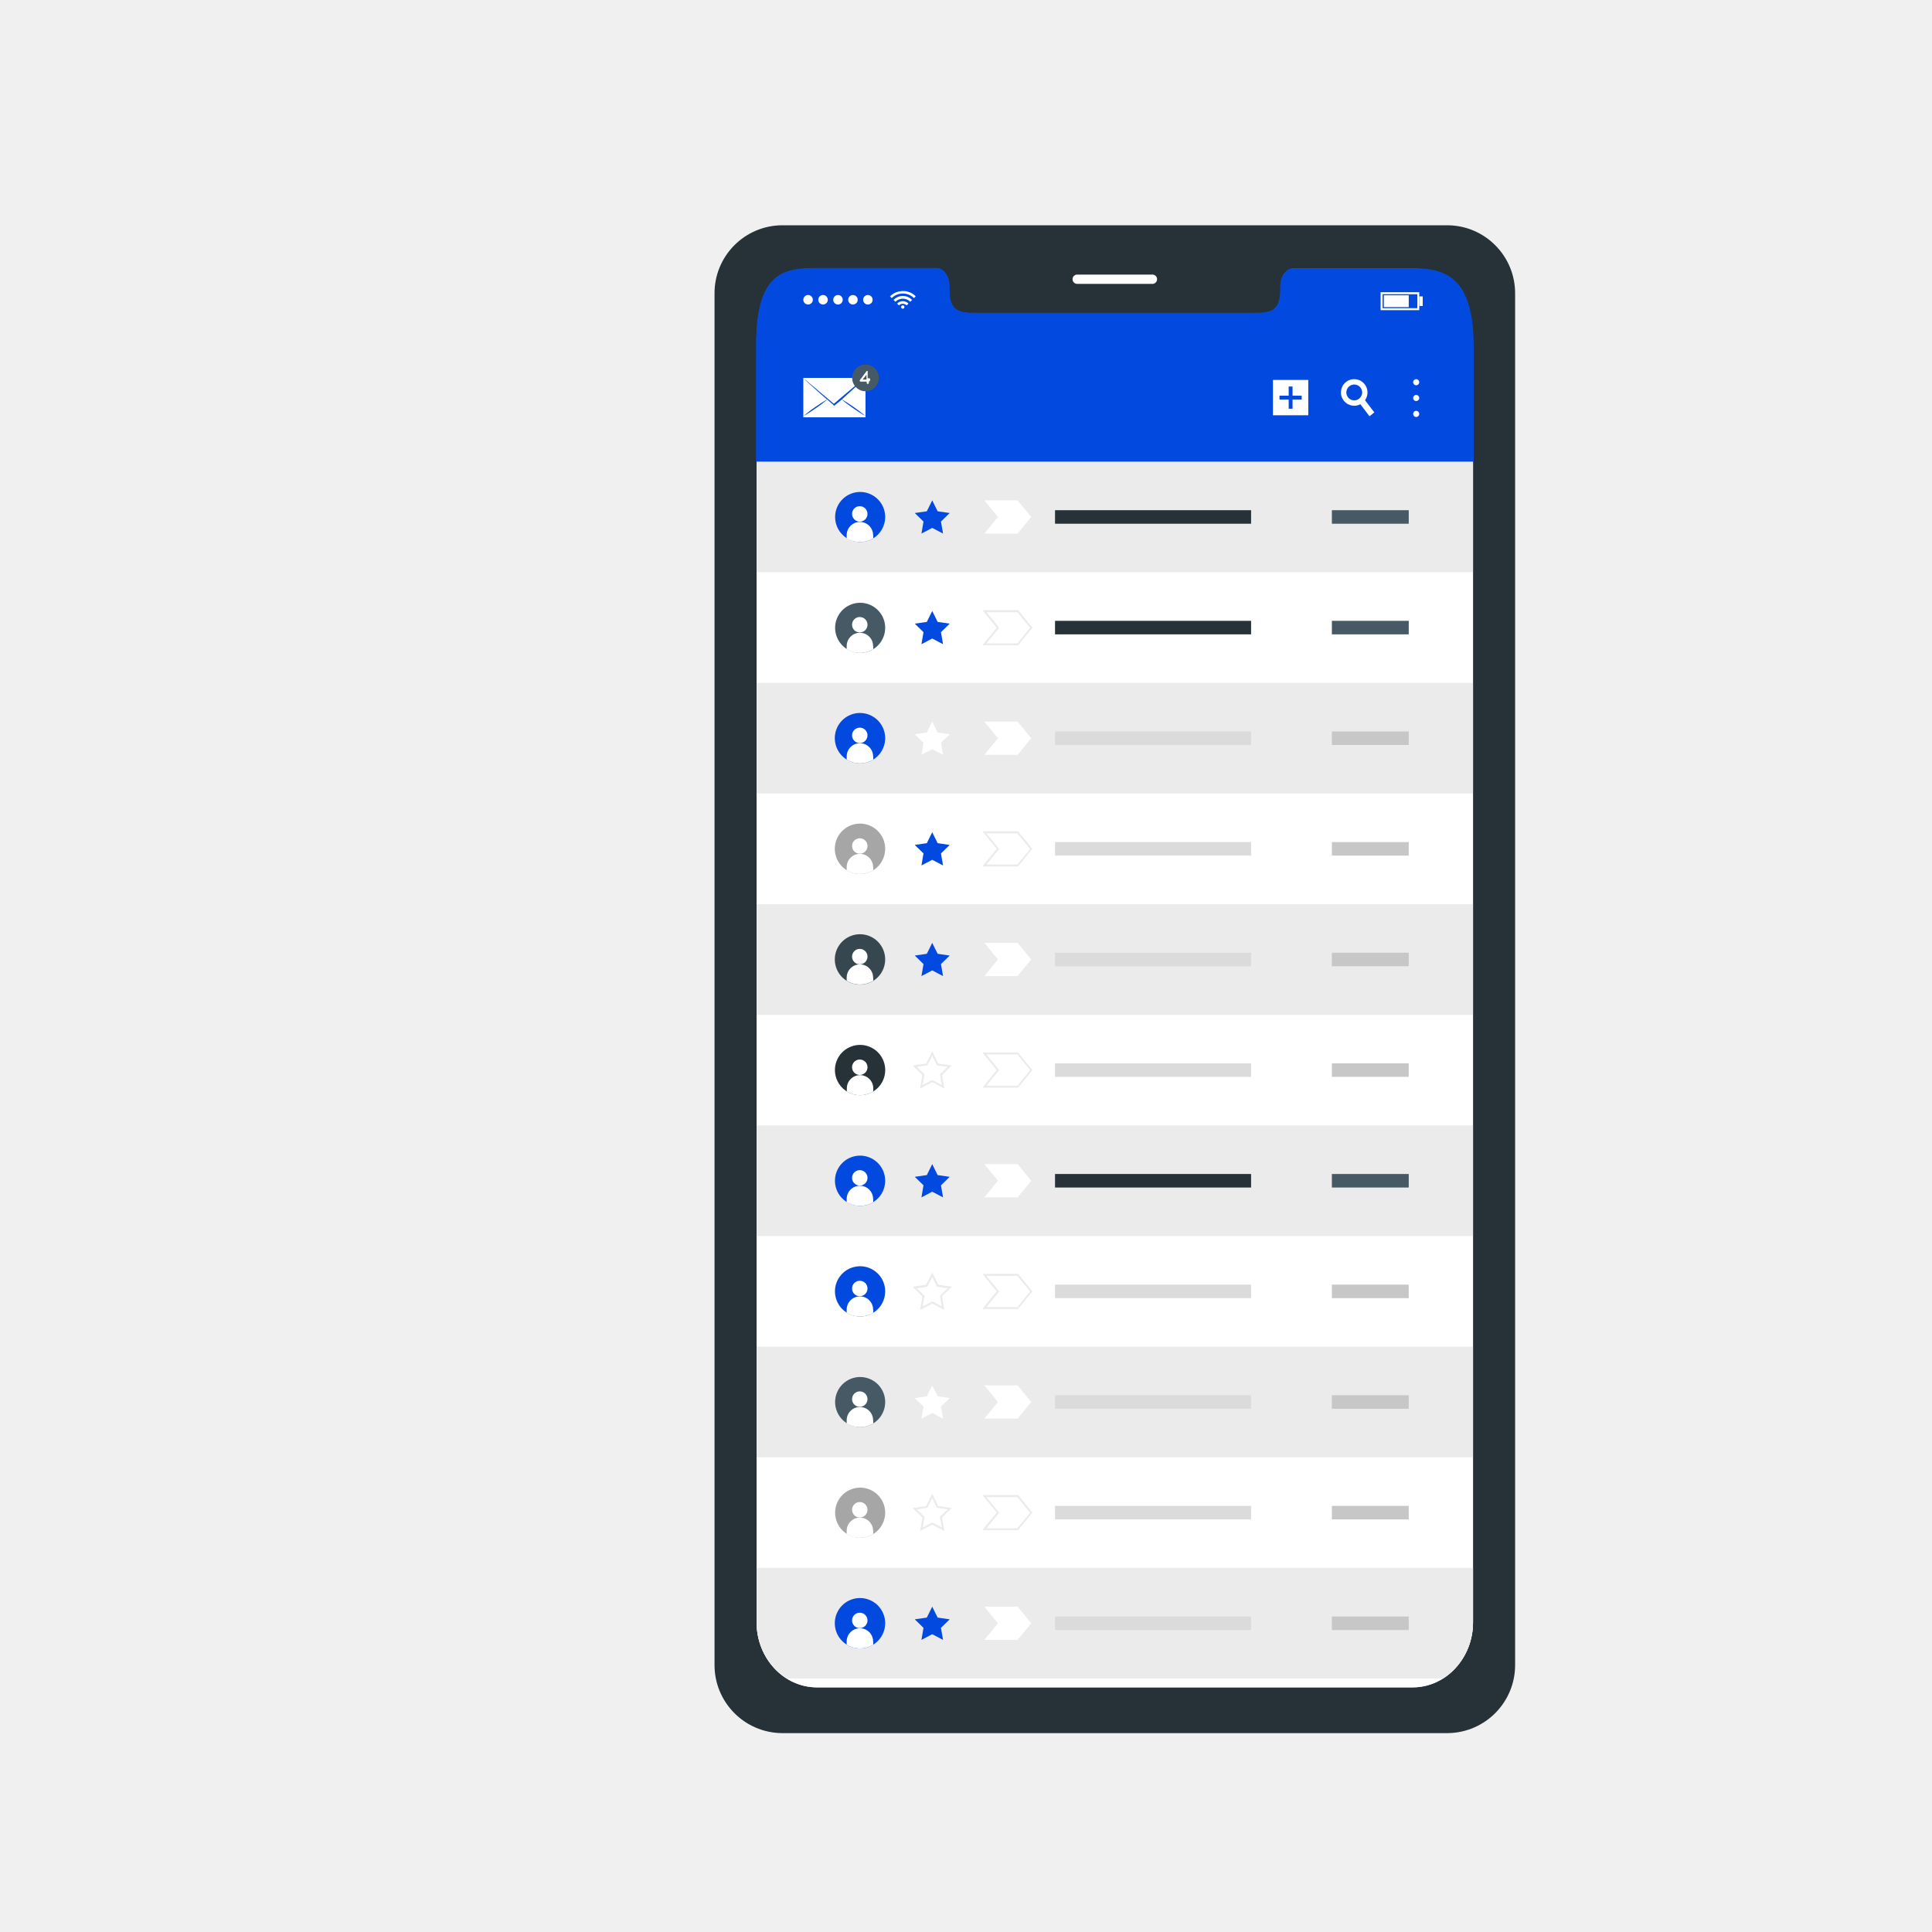
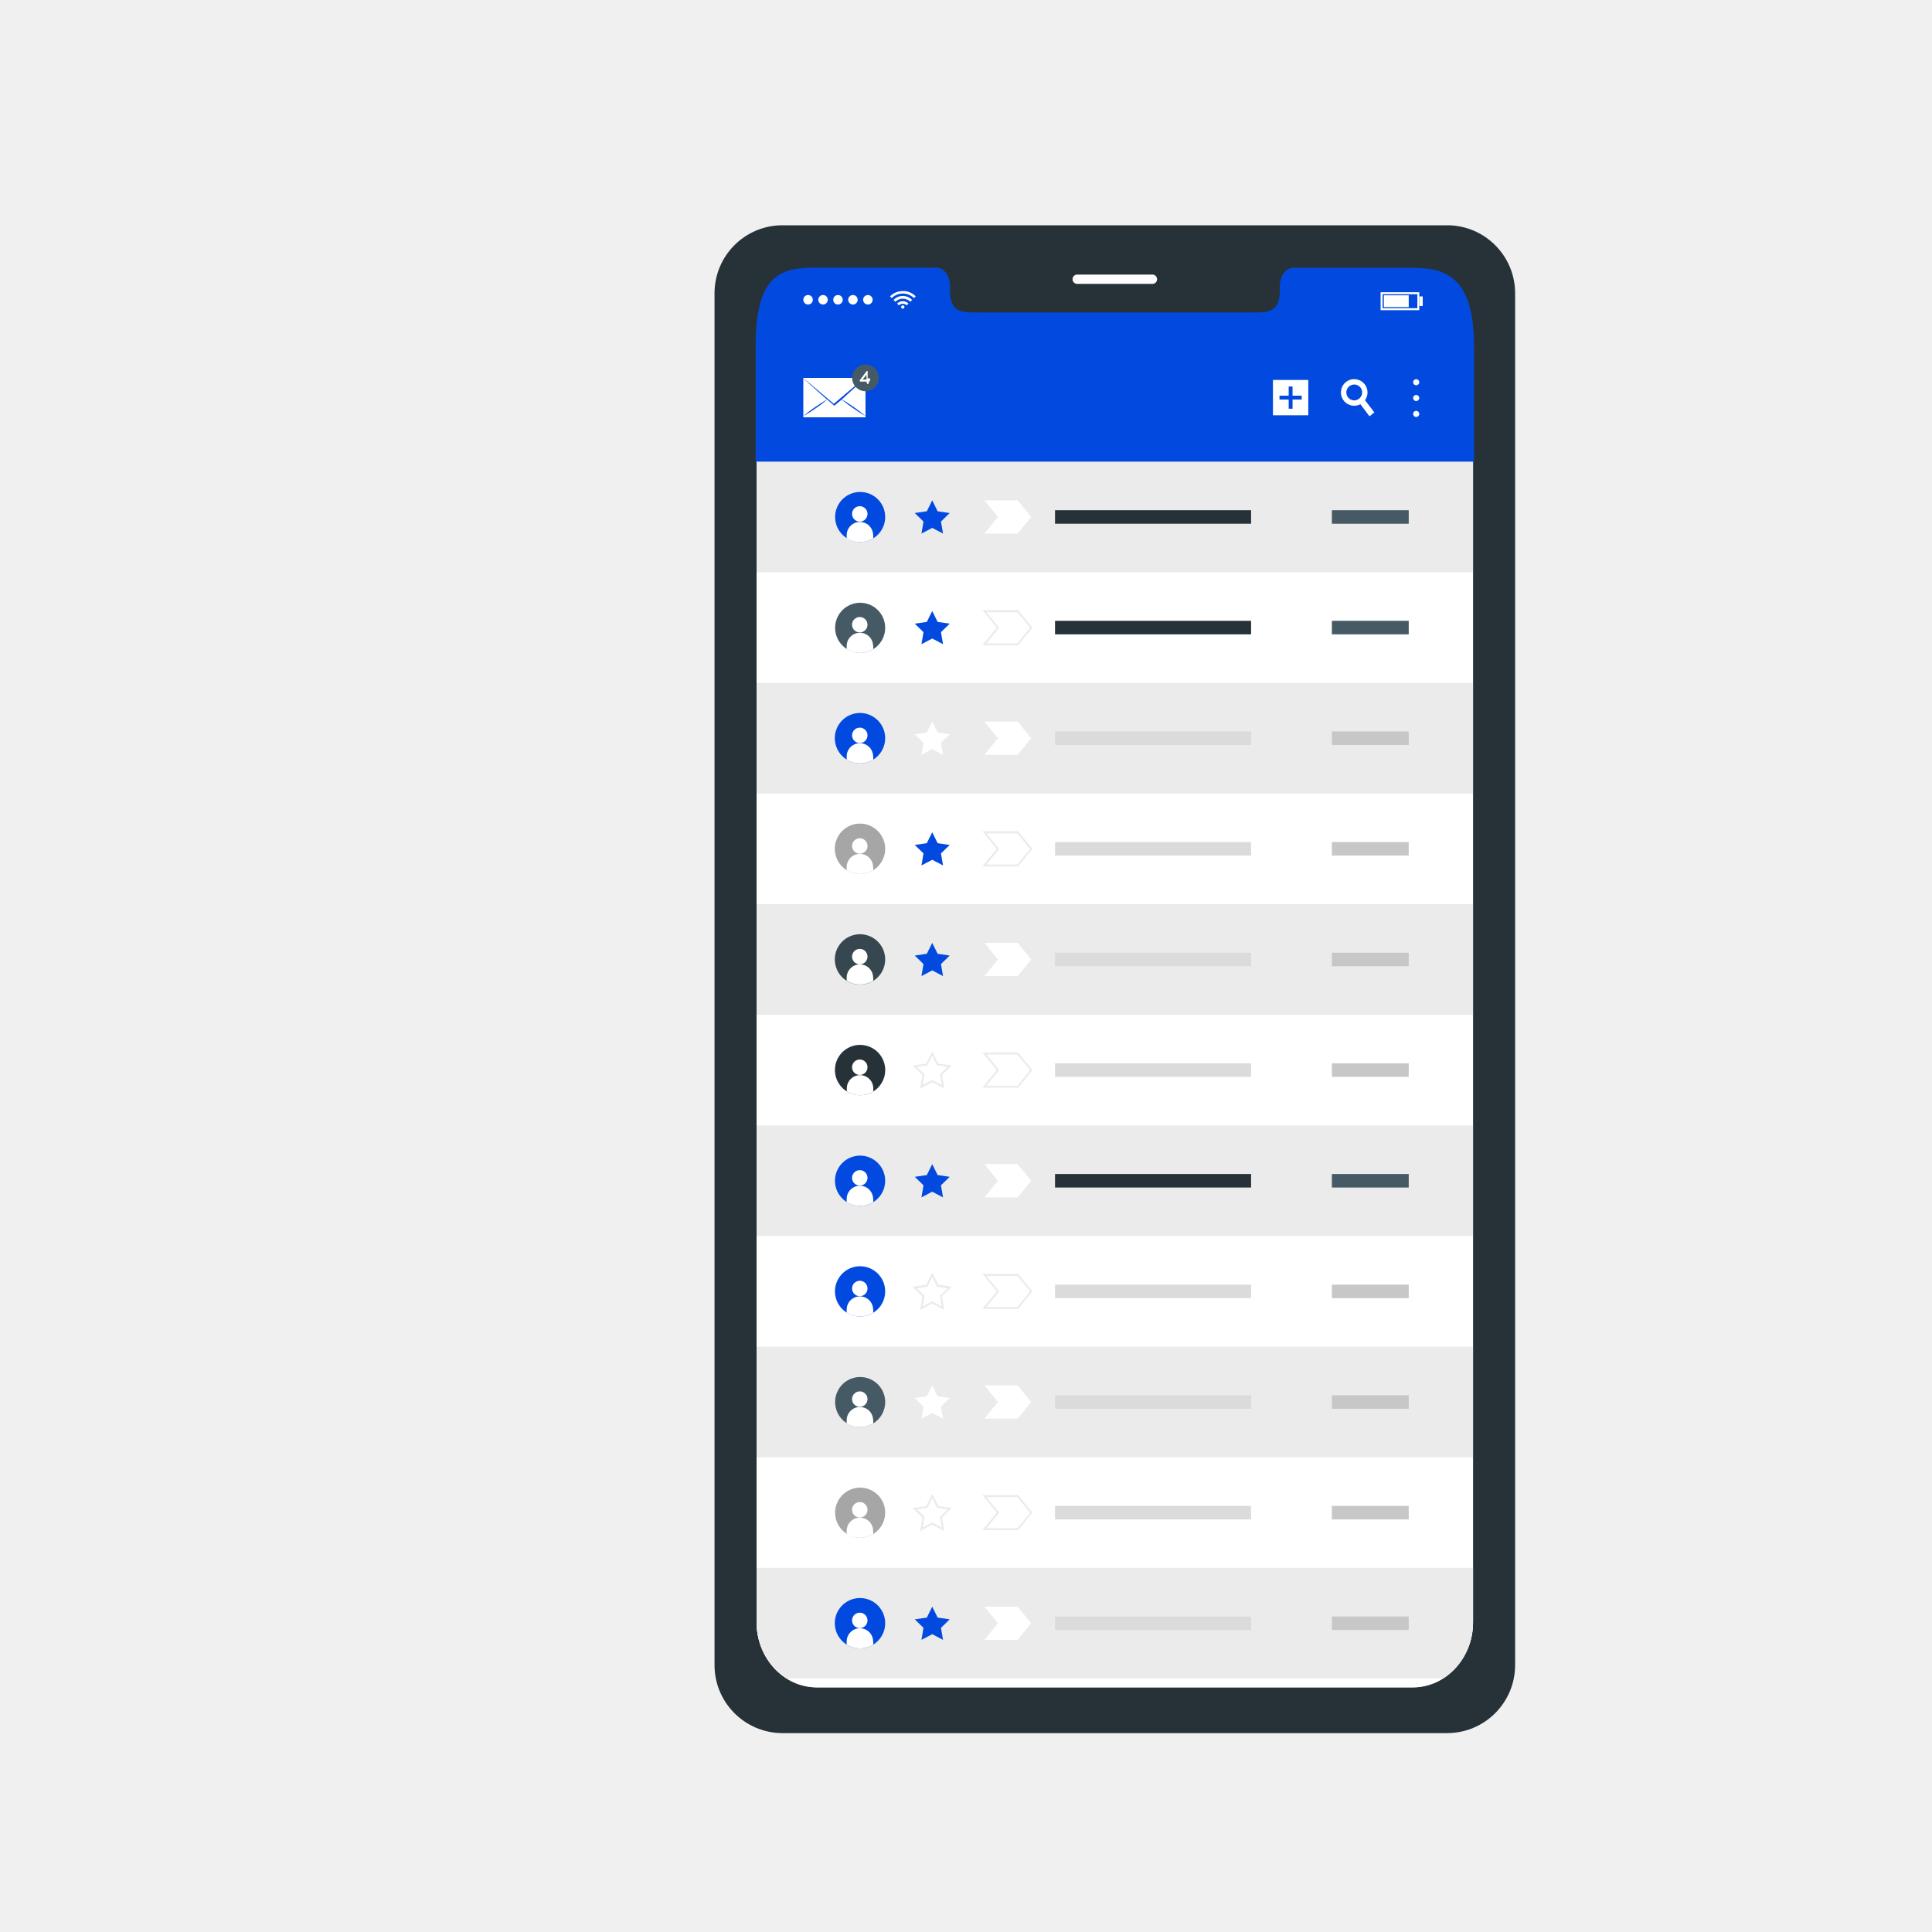
<svg xmlns="http://www.w3.org/2000/svg" viewBox="0 0 500 500">
  <g id="freepik--Device--inject-59">
    <path d="M374.66,58.3H202.35a17.59,17.59,0,0,0-17.43,17.76V430.77a17.61,17.61,0,0,0,17.43,17.76H374.66a17.62,17.62,0,0,0,17.45-17.76V76.06A17.6,17.6,0,0,0,374.66,58.3Zm6.55,361.5c0,9.34-7,16.89-15.62,16.89H211.44c-8.64,0-15.64-7.55-15.64-16.89V89.5c0-19,7-20,15.64-20h30.88c1.8,0,3.27,2,3.27,4.57v1.09c0,5.92,3.24,5.94,7.21,5.94h71.41c4,0,7.24,0,7.24-5.94V74.12c0-2.53,1.45-4.57,3.27-4.57h30.87c8.63,0,15.62,2.53,15.62,20Z" style="fill:#263238" />
    <path d="M381.22,89.5V419.8c0,9.34-7,16.89-15.62,16.89H211.45c-8.64,0-15.64-7.55-15.64-16.89V89.5c0-19,7-20,15.64-20h30.88c1.8,0,3.27,2,3.27,4.57v1.09c0,5.92,3.24,5.94,7.21,5.94h71.41c4,0,7.24,0,7.24-5.94V74.12c0-2.53,1.45-4.57,3.27-4.57H365.6C374.23,69.55,381.22,72.08,381.22,89.5Z" style="fill:#fff" />
-     <path d="M381.22,89.51v30H195.81v-30c0-19,7-20,15.64-20h30.88c1.8,0,3.27,2,3.27,4.57v1.09c0,5.92,3.24,5.94,7.21,5.94h71.41c4,0,7.24,0,7.24-5.94V74.13c0-2.53,1.45-4.57,3.27-4.57H365.6C374.23,69.56,381.22,72.09,381.22,89.51Z" style="fill:#024ADF; stroke:#024ADF; stroke-width:0.3px;">
+     <path d="M381.22,89.51v30H195.81v-30c0-19,7-20,15.64-20h30.88c1.8,0,3.27,2,3.27,4.57v1.09c0,5.92,3.24,5.94,7.21,5.94h71.41c4,0,7.24,0,7.24-5.94V74.13c0-2.53,1.45-4.57,3.27-4.57H365.6C374.23,69.56,381.22,72.09,381.22,89.51Z" style="fill:#024ADF; stroke:#024ADF; stroke-width:0.5px;">
</path>
    <path d="M298.25,73.47H278.77a1.21,1.21,0,0,1-1.2-1.21h0a1.2,1.2,0,0,1,1.2-1.2h19.48a1.2,1.2,0,0,1,1.2,1.2h0A1.2,1.2,0,0,1,298.25,73.47Z" style="fill:#fff" />
    <rect x="207.9" y="97.8" width="16.09" height="10.2" style="fill:#fff" />
    <path d="M224,97.8c-.65.62-1.31,1.22-2,1.83l-2,1.79L218,103.26l-.06.06L216,104.93l-.09.07-.09-.07L214,103.31l-.06,0c-.7-.61-1.4-1.22-2.09-1.84l-2-1.79c-.65-.61-1.31-1.21-2-1.83.69.54,1.37,1.09,2,1.64s1.36,1.11,2,1.68,1.51,1.26,2.26,1.9h0l1.68,1.44,1.69-1.44h0l2.25-1.9,2-1.67Z" style="fill:#024ADF" />
    <path d="M214.27,103.25s0,0,0,0l-.26.21c-.4.34-.82.67-1.24,1s-1,.76-1.56,1.13-1.06.73-1.6,1.08-1.1.69-1.66,1c.48-.43,1-.83,1.5-1.22s1-.76,1.57-1.13,1.06-.73,1.6-1.08.88-.55,1.33-.81a3.07,3.07,0,0,1,.31-.17Z" style="fill:#024ADF" />
    <path d="M224,107.68c-.57-.31-1.12-.65-1.66-1s-1.08-.71-1.61-1.08-1.05-.74-1.56-1.13-.83-.64-1.23-1l-.26-.21,0,0h0l.31.18q.68.39,1.32.81c.55.35,1.08.71,1.61,1.08s1.05.74,1.56,1.13S223.46,107.25,224,107.68Z" style="fill:#024ADF" />
    <path d="M227.44,97.8A3.45,3.45,0,1,1,224,94.35,3.45,3.45,0,0,1,227.44,97.8Z" style="fill:#455a64" />
    <path d="M225.13,98.49a.28.28,0,0,1-.28.27h0v.38a.28.28,0,0,1-.55,0v-.38h-1.56a.22.22,0,0,1-.17-.06.26.26,0,0,1,0-.38L224.31,96s0,0,0,0,0,0,0,0h0l0,0h.08s0,0,0,0h.16l0,0,0,0h0l0,0a0,0,0,0,0,0,0l0,0v0s0,0,0,0a0,0,0,0,1,0,0v0s0,0,0,0v2h0A.28.28,0,0,1,225.13,98.49Zm-.88-1.5-1,1.23h1Z" style="fill:#fff" />
    <g id="freepik--u5Zjqx--inject-59">
      <path d="M237,76.68l-.3.3-.17.17a4.07,4.07,0,0,0-5.75,0l-.16-.17c-.1-.1-.2-.19-.29-.29h0l0,0,.38-.34a4.13,4.13,0,0,1,.87-.55,4.29,4.29,0,0,1,1.16-.39c.19,0,.38,0,.57-.08h.51l.39,0a4.22,4.22,0,0,1,1.06.26,4.69,4.69,0,0,1,.72.33,5.33,5.33,0,0,1,.69.48l.31.29Z" style="fill:#fff" />
      <path d="M231.72,78.09l-.47-.47a3.27,3.27,0,0,1,1.91-1,3.36,3.36,0,0,1,2.89,1l-.47.47a2.73,2.73,0,0,0-1.93-.79A2.7,2.7,0,0,0,231.72,78.09Z" style="fill:#fff" />
      <path d="M235.11,78.56c-.16.15-.32.31-.47.47a1.37,1.37,0,0,0-1-.41,1.35,1.35,0,0,0-1,.41l-.47-.47A2.06,2.06,0,0,1,235.11,78.56Z" style="fill:#fff" />
      <path d="M234.07,79.45a.43.43,0,1,1-.42-.42A.42.42,0,0,1,234.07,79.45Z" style="fill:#fff" />
    </g>
    <path d="M207.9,77.58a1.23,1.23,0,1,1,1.23,1.23A1.23,1.23,0,0,1,207.9,77.58Z" style="fill:#fff" />
    <path d="M211.77,77.58A1.23,1.23,0,1,1,213,78.81,1.23,1.23,0,0,1,211.77,77.58Z" style="fill:#fff" />
    <path d="M215.64,77.58a1.23,1.23,0,1,1,1.23,1.23A1.23,1.23,0,0,1,215.64,77.58Z" style="fill:#fff" />
    <path d="M219.51,77.58a1.23,1.23,0,1,1,1.23,1.23A1.23,1.23,0,0,1,219.51,77.58Z" style="fill:#fff" />
    <path d="M223.38,77.58a1.23,1.23,0,1,1,1.23,1.23A1.23,1.23,0,0,1,223.38,77.58Z" style="fill:#fff" />
    <path d="M367.3,80.27h-10V75.63h10Zm-9.49-.51h9V76.14h-9Z" style="fill:#fff" />
    <rect x="358.13" y="76.42" width="6.45" height="3.06" style="fill:#fff" />
    <rect x="367.31" y="76.71" width="0.89" height="2.48" style="fill:#fff" />
    <path d="M355.68,106.73l-1.26,1-2.33-3.08-.85-1.13a2.15,2.15,0,0,0,.49-.27,2.08,2.08,0,0,0,.64-.84l.91,1.19Z" style="fill:#fff" />
    <path d="M353.2,99.47a3.44,3.44,0,1,0-1.11,5.13,3,3,0,0,0,.48-.31,3.11,3.11,0,0,0,.71-.74A3.44,3.44,0,0,0,353.2,99.47Zm-1.47,3.73a2.15,2.15,0,0,1-.49.27,2.05,2.05,0,1,1,1.13-1.11A2.08,2.08,0,0,1,351.73,103.2Z" style="fill:#fff" />
    <rect x="329.44" y="98.33" width="9.14" height="9.14" style="fill:#fff" />
    <rect x="333.51" y="100.03" width="1" height="5.75" style="fill:#024ADF" />
    <rect x="333.51" y="100.03" width="1" height="5.75" transform="translate(231.1 436.91) rotate(-90)" style="fill:#024ADF" />
    <path d="M367.3,98.92a.79.79,0,1,1-.79-.79A.79.79,0,0,1,367.3,98.92Z" style="fill:#fff" />
    <path d="M367.3,103a.79.79,0,0,1-1.58,0,.79.79,0,1,1,1.58,0Z" style="fill:#fff" />
    <path d="M367.3,107.12a.79.79,0,1,1-1.58,0,.79.79,0,0,1,1.58,0Z" style="fill:#fff" />
    <rect x="195.81" y="119.47" width="185.4" height="28.63" style="fill:#ebebeb" />
    <path d="M226,139.32a6.38,6.38,0,0,1-1.88.78,6.48,6.48,0,1,1,1.88-.78Z" style="fill:#024ADF" />
    <path d="M224.51,133a2,2,0,1,1-2-2A2,2,0,0,1,224.51,133Z" style="fill:#fff" />
    <path d="M226,138.5v.82a6.38,6.38,0,0,1-1.88.78,6.5,6.5,0,0,1-5-.78v-.82a3.42,3.42,0,0,1,6.84,0Z" style="fill:#fff" />
    <polygon points="263.36 138.09 254.76 138.09 258.27 133.79 254.76 129.49 263.36 129.49 266.87 133.79 263.36 138.09" style="fill:#fff" />
    <polygon points="241.26 129.49 242.66 132.32 245.78 132.77 243.52 134.98 244.06 138.09 241.26 136.62 238.47 138.09 239 134.98 236.74 132.77 239.86 132.32 241.26 129.49" style="fill:#024ADF" />
    <rect x="273.04" y="132.04" width="50.74" height="3.5" style="fill:#263238" />
    <rect x="344.69" y="132.04" width="19.89" height="3.5" style="fill:#455a64" />
    <path d="M226,168a6.38,6.38,0,0,1-1.88.78A6.48,6.48,0,1,1,226,168Z" style="fill:#455a64" />
    <path d="M224.51,161.68a2,2,0,1,1-2-2A2,2,0,0,1,224.51,161.68Z" style="fill:#fff" />
    <path d="M226,167.13V168a6.38,6.38,0,0,1-1.88.78,6.45,6.45,0,0,1-5-.78v-.82a3.42,3.42,0,0,1,6.84,0Z" style="fill:#fff" />
    <polygon points="263.36 166.72 254.76 166.72 258.27 162.42 254.76 158.12 263.36 158.12 266.87 162.42 263.36 166.72" style="fill:#fff" />
    <path d="M263.48,167h-9.25l3.72-4.55-3.72-4.55h9.25l3.71,4.55Zm-8.19-.5h8l3.3-4.05-3.3-4h-8l3.3,4Z" style="fill:#ebebeb" />
    <polygon points="241.26 158.12 242.66 160.95 245.78 161.4 243.52 163.61 244.06 166.72 241.26 165.25 238.47 166.72 239 163.61 236.74 161.4 239.86 160.95 241.26 158.12" style="fill:#024ADF" />
    <rect x="273.04" y="160.67" width="50.74" height="3.5" style="fill:#263238" />
    <rect x="344.69" y="160.67" width="19.89" height="3.5" style="fill:#455a64" />
    <rect x="195.81" y="176.73" width="185.4" height="28.63" style="fill:#ebebeb" />
    <path d="M226,196.58a6.68,6.68,0,0,1-1.88.79,6.52,6.52,0,1,1,1.88-.79Z" style="fill:#024ADF" />
    <path d="M224.51,190.31a2,2,0,1,1-2-2A2,2,0,0,1,224.51,190.31Z" style="fill:#fff" />
    <path d="M226,195.76v.82a6.68,6.68,0,0,1-1.88.79,6.46,6.46,0,0,1-5-.79v-.82a3.42,3.42,0,0,1,6.84,0Z" style="fill:#fff" />
    <polygon points="263.36 195.35 254.76 195.35 258.27 191.05 254.76 186.75 263.36 186.75 266.87 191.05 263.36 195.35" style="fill:#fff" />
    <polygon points="241.26 186.75 242.66 189.58 245.78 190.03 243.52 192.24 244.06 195.35 241.26 193.88 238.47 195.35 239 192.24 236.74 190.03 239.86 189.58 241.26 186.75" style="fill:#fff" />
    <rect x="273.04" y="189.3" width="50.74" height="3.5" style="fill:#dbdbdb" />
    <rect x="344.69" y="189.3" width="19.89" height="3.5" style="fill:#c7c7c7" />
    <path d="M226,225.21a6.68,6.68,0,0,1-1.88.79,6.52,6.52,0,1,1,1.88-.79Z" style="fill:#a6a6a6" />
    <path d="M224.51,218.94a2,2,0,1,1-2-2A2,2,0,0,1,224.51,218.94Z" style="fill:#fff" />
    <path d="M226,224.4v.81a6.68,6.68,0,0,1-1.88.79,6.46,6.46,0,0,1-5-.79v-.81a3.42,3.42,0,1,1,6.84,0Z" style="fill:#fff" />
    <polygon points="263.36 223.98 254.76 223.98 258.27 219.68 254.76 215.38 263.36 215.38 266.87 219.68 263.36 223.98" style="fill:#fff" />
    <path d="M263.48,224.23h-9.25l3.72-4.55-3.72-4.55h9.25l3.71,4.55Zm-8.19-.5h8l3.3-4-3.3-4.05h-8l3.3,4.05Z" style="fill:#ebebeb" />
    <polygon points="241.26 215.38 242.66 218.21 245.78 218.67 243.52 220.87 244.06 223.98 241.26 222.51 238.47 223.98 239 220.87 236.74 218.67 239.86 218.21 241.26 215.38" style="fill:#024ADF" />
    <rect x="273.04" y="217.93" width="50.74" height="3.5" style="fill:#dbdbdb" />
    <rect x="344.69" y="217.93" width="19.89" height="3.5" style="fill:#c7c7c7" />
    <rect x="195.81" y="234" width="185.4" height="28.63" style="fill:#ebebeb" />
    <path d="M226,253.84a6.68,6.68,0,0,1-1.88.79,6.52,6.52,0,1,1,1.88-.79Z" style="fill:#37474f" />
    <path d="M224.51,247.57a2,2,0,1,1-2-2A2,2,0,0,1,224.51,247.57Z" style="fill:#fff" />
    <path d="M226,253v.81a6.68,6.68,0,0,1-1.88.79,6.46,6.46,0,0,1-5-.79V253a3.42,3.42,0,0,1,6.84,0Z" style="fill:#fff" />
    <polygon points="263.36 252.61 254.76 252.61 258.27 248.31 254.76 244.01 263.36 244.01 266.87 248.31 263.36 252.61" style="fill:#fff" />
    <polygon points="241.26 244.01 242.66 246.84 245.78 247.3 243.52 249.5 244.06 252.61 241.26 251.14 238.47 252.61 239 249.5 236.74 247.3 239.86 246.84 241.26 244.01" style="fill:#024ADF" />
    <rect x="273.04" y="246.56" width="50.74" height="3.5" style="fill:#dbdbdb" />
    <rect x="344.69" y="246.56" width="19.89" height="3.5" style="fill:#c7c7c7" />
    <path d="M381.22,405.78v14a17.15,17.15,0,0,1-7.78,14.61H203.6a17.14,17.14,0,0,1-7.78-14.61v-14Z" style="fill:#ebebeb" />
    <path d="M226,425.63a6.68,6.68,0,0,1-1.88.79,6.52,6.52,0,1,1,1.88-.79Z" style="fill:#024ADF" />
    <path d="M224.51,419.36a2,2,0,1,1-2-2A2,2,0,0,1,224.51,419.36Z" style="fill:#fff" />
    <path d="M226,424.81v.82a6.68,6.68,0,0,1-1.88.79,6.5,6.5,0,0,1-5-.79v-.82a3.42,3.42,0,0,1,6.84,0Z" style="fill:#fff" />
    <polygon points="263.36 424.4 254.76 424.4 258.27 420.1 254.76 415.8 263.36 415.8 266.87 420.1 263.36 424.4" style="fill:#fff" />
    <polygon points="241.26 415.8 242.66 418.63 245.78 419.08 243.52 421.29 244.06 424.4 241.26 422.93 238.47 424.4 239 421.29 236.74 419.08 239.86 418.63 241.26 415.8" style="fill:#024ADF" />
    <rect x="273.04" y="418.35" width="50.74" height="3.5" style="fill:#dbdbdb" />
    <rect x="344.69" y="418.35" width="19.89" height="3.5" style="fill:#c7c7c7" />
    <path d="M226,282.47a6.51,6.51,0,0,1-9.74-4,6.51,6.51,0,1,1,9.74,4Z" style="fill:#263238" />
    <path d="M224.51,276.2a2,2,0,1,1-2-2A2,2,0,0,1,224.51,276.2Z" style="fill:#fff" />
    <path d="M226,281.66v.81a6.48,6.48,0,0,1-6.84,0v-.81a3.42,3.42,0,1,1,6.84,0Z" style="fill:#fff" />
    <polygon points="263.36 281.24 254.76 281.24 258.27 276.94 254.76 272.64 263.36 272.64 266.87 276.94 263.36 281.24" style="fill:#fff" />
    <path d="M263.48,281.49h-9.25l3.72-4.55-3.72-4.55h9.25l3.71,4.55Zm-8.19-.5h8l3.3-4.05-3.3-4.05h-8l3.3,4.05Z" style="fill:#ebebeb" />
    <polygon points="241.26 272.64 242.66 275.47 245.78 275.93 243.52 278.13 244.06 281.24 241.26 279.77 238.47 281.24 239 278.13 236.74 275.93 239.86 275.47 241.26 272.64" style="fill:#fff" />
    <path d="M244.39,281.7l-3.13-1.64-3.13,1.64.6-3.48-2.53-2.47,3.5-.5,1.56-3.17,1.56,3.17,3.5.5-2.53,2.47Zm-3.13-2.21,2.46,1.3-.47-2.75,2-1.94-2.76-.4-1.23-2.49L240,275.7l-2.75.4,2,1.94-.47,2.75Z" style="fill:#ebebeb" />
    <rect x="273.04" y="275.19" width="50.74" height="3.5" style="fill:#dbdbdb" />
    <rect x="344.69" y="275.19" width="19.89" height="3.5" style="fill:#c7c7c7" />
    <rect x="195.81" y="291.26" width="185.4" height="28.63" style="fill:#ebebeb" />
    <path d="M226,311.11a6.66,6.66,0,0,1-1.88.78,6.5,6.5,0,1,1,4.78-7.86A6.52,6.52,0,0,1,226,311.11Z" style="fill:#024ADF" />
    <path d="M224.51,304.83a2,2,0,1,1-2-2A2,2,0,0,1,224.51,304.83Z" style="fill:#fff" />
    <path d="M226,310.29v.82a6.66,6.66,0,0,1-1.88.78,6.46,6.46,0,0,1-5-.79v-.81a3.42,3.42,0,1,1,6.84,0Z" style="fill:#fff" />
    <polygon points="263.36 309.88 254.76 309.88 258.27 305.57 254.76 301.27 263.36 301.27 266.87 305.57 263.36 309.88" style="fill:#fff" />
    <polygon points="241.26 301.27 242.66 304.11 245.78 304.56 243.52 306.76 244.06 309.88 241.26 308.41 238.47 309.88 239 306.76 236.74 304.56 239.86 304.11 241.26 301.27" style="fill:#024ADF" />
    <rect x="273.04" y="303.83" width="50.74" height="3.5" style="fill:#263238" />
    <rect x="344.69" y="303.83" width="19.89" height="3.5" style="fill:#455a64" />
    <path d="M226,339.74a6.38,6.38,0,0,1-1.88.78,6.5,6.5,0,1,1,4.78-7.86A6.52,6.52,0,0,1,226,339.74Z" style="fill:#024ADF" />
    <path d="M224.51,333.46a2,2,0,1,1-2-2A2,2,0,0,1,224.51,333.46Z" style="fill:#fff" />
    <path d="M226,338.92v.82a6.38,6.38,0,0,1-1.88.78,6.46,6.46,0,0,1-5-.79v-.81a3.42,3.42,0,1,1,6.84,0Z" style="fill:#fff" />
    <polygon points="263.36 338.51 254.76 338.51 258.27 334.21 254.76 329.91 263.36 329.91 266.87 334.21 263.36 338.51" style="fill:#fff" />
    <path d="M263.48,338.76h-9.25l3.72-4.55-3.72-4.55h9.25l3.71,4.55Zm-8.19-.5h8l3.3-4.05-3.3-4h-8l3.3,4Z" style="fill:#ebebeb" />
    <polygon points="241.26 329.91 242.66 332.74 245.78 333.19 243.52 335.39 244.06 338.51 241.26 337.04 238.47 338.51 239 335.39 236.74 333.19 239.86 332.74 241.26 329.91" style="fill:#fff" />
    <path d="M244.39,339l-3.13-1.64L238.13,339l.6-3.48L236.2,333l3.5-.51,1.56-3.17,1.56,3.17,3.5.51-2.53,2.46Zm-7.11-5.59,2,1.94-.47,2.74,2.46-1.3,2.46,1.3-.47-2.74,2-1.94-2.76-.41-1.23-2.49L240,333Z" style="fill:#ebebeb" />
    <rect x="273.04" y="332.46" width="50.74" height="3.5" style="fill:#dbdbdb" />
    <rect x="344.69" y="332.46" width="19.89" height="3.5" style="fill:#c7c7c7" />
    <rect x="195.81" y="348.52" width="185.4" height="28.63" style="fill:#ebebeb" />
    <path d="M226,368.37a6.38,6.38,0,0,1-1.88.78,6.48,6.48,0,1,1,1.88-.78Z" style="fill:#455a64" />
    <path d="M224.51,362.09a2,2,0,1,1-2-2A2,2,0,0,1,224.51,362.09Z" style="fill:#fff" />
    <path d="M226,367.55v.82a6.38,6.38,0,0,1-1.88.78,6.5,6.5,0,0,1-5-.78v-.82a3.42,3.42,0,0,1,6.84,0Z" style="fill:#fff" />
    <polygon points="263.36 367.14 254.76 367.14 258.27 362.84 254.76 358.54 263.36 358.54 266.87 362.84 263.36 367.14" style="fill:#fff" />
    <polygon points="241.26 358.54 242.66 361.37 245.78 361.82 243.52 364.02 244.06 367.14 241.26 365.67 238.47 367.14 239 364.02 236.74 361.82 239.86 361.37 241.26 358.54" style="fill:#fff" />
    <rect x="273.04" y="361.09" width="50.74" height="3.5" style="fill:#dbdbdb" />
    <rect x="344.69" y="361.09" width="19.89" height="3.5" style="fill:#c7c7c7" />
    <path d="M226,397a6.38,6.38,0,0,1-1.88.78A6.48,6.48,0,1,1,226,397Z" style="fill:#a6a6a6" />
    <path d="M224.51,390.73a2,2,0,1,1-2-2A2,2,0,0,1,224.51,390.73Z" style="fill:#fff" />
    <path d="M226,396.18V397a6.38,6.38,0,0,1-1.88.78,6.45,6.45,0,0,1-5-.78v-.82a3.42,3.42,0,0,1,6.84,0Z" style="fill:#fff" />
    <polygon points="263.36 395.77 254.76 395.77 258.27 391.47 254.76 387.17 263.36 387.17 266.87 391.47 263.36 395.77" style="fill:#fff" />
    <path d="M263.48,396h-9.25l3.72-4.55-3.72-4.55h9.25l3.71,4.55Zm-8.19-.5h8l3.3-4-3.3-4.05h-8l3.3,4.05Z" style="fill:#ebebeb" />
    <polygon points="241.26 387.17 242.66 390 245.78 390.45 243.52 392.66 244.06 395.77 241.26 394.3 238.47 395.77 239 392.66 236.74 390.45 239.86 390 241.26 387.17" style="fill:#fff" />
    <path d="M244.39,396.23l-3.13-1.65-3.13,1.65.6-3.49-2.53-2.46,3.5-.51,1.56-3.17,1.56,3.17,3.5.51-2.53,2.46ZM241.26,394l2.46,1.29-.47-2.74,2-1.94-2.76-.4-1.23-2.5-1.23,2.5-2.75.4,2,1.94-.47,2.74Z" style="fill:#ebebeb" />
    <rect x="273.04" y="389.72" width="50.74" height="3.5" style="fill:#dbdbdb" />
    <rect x="344.69" y="389.72" width="19.89" height="3.5" style="fill:#c7c7c7" />
  </g>
</svg>
